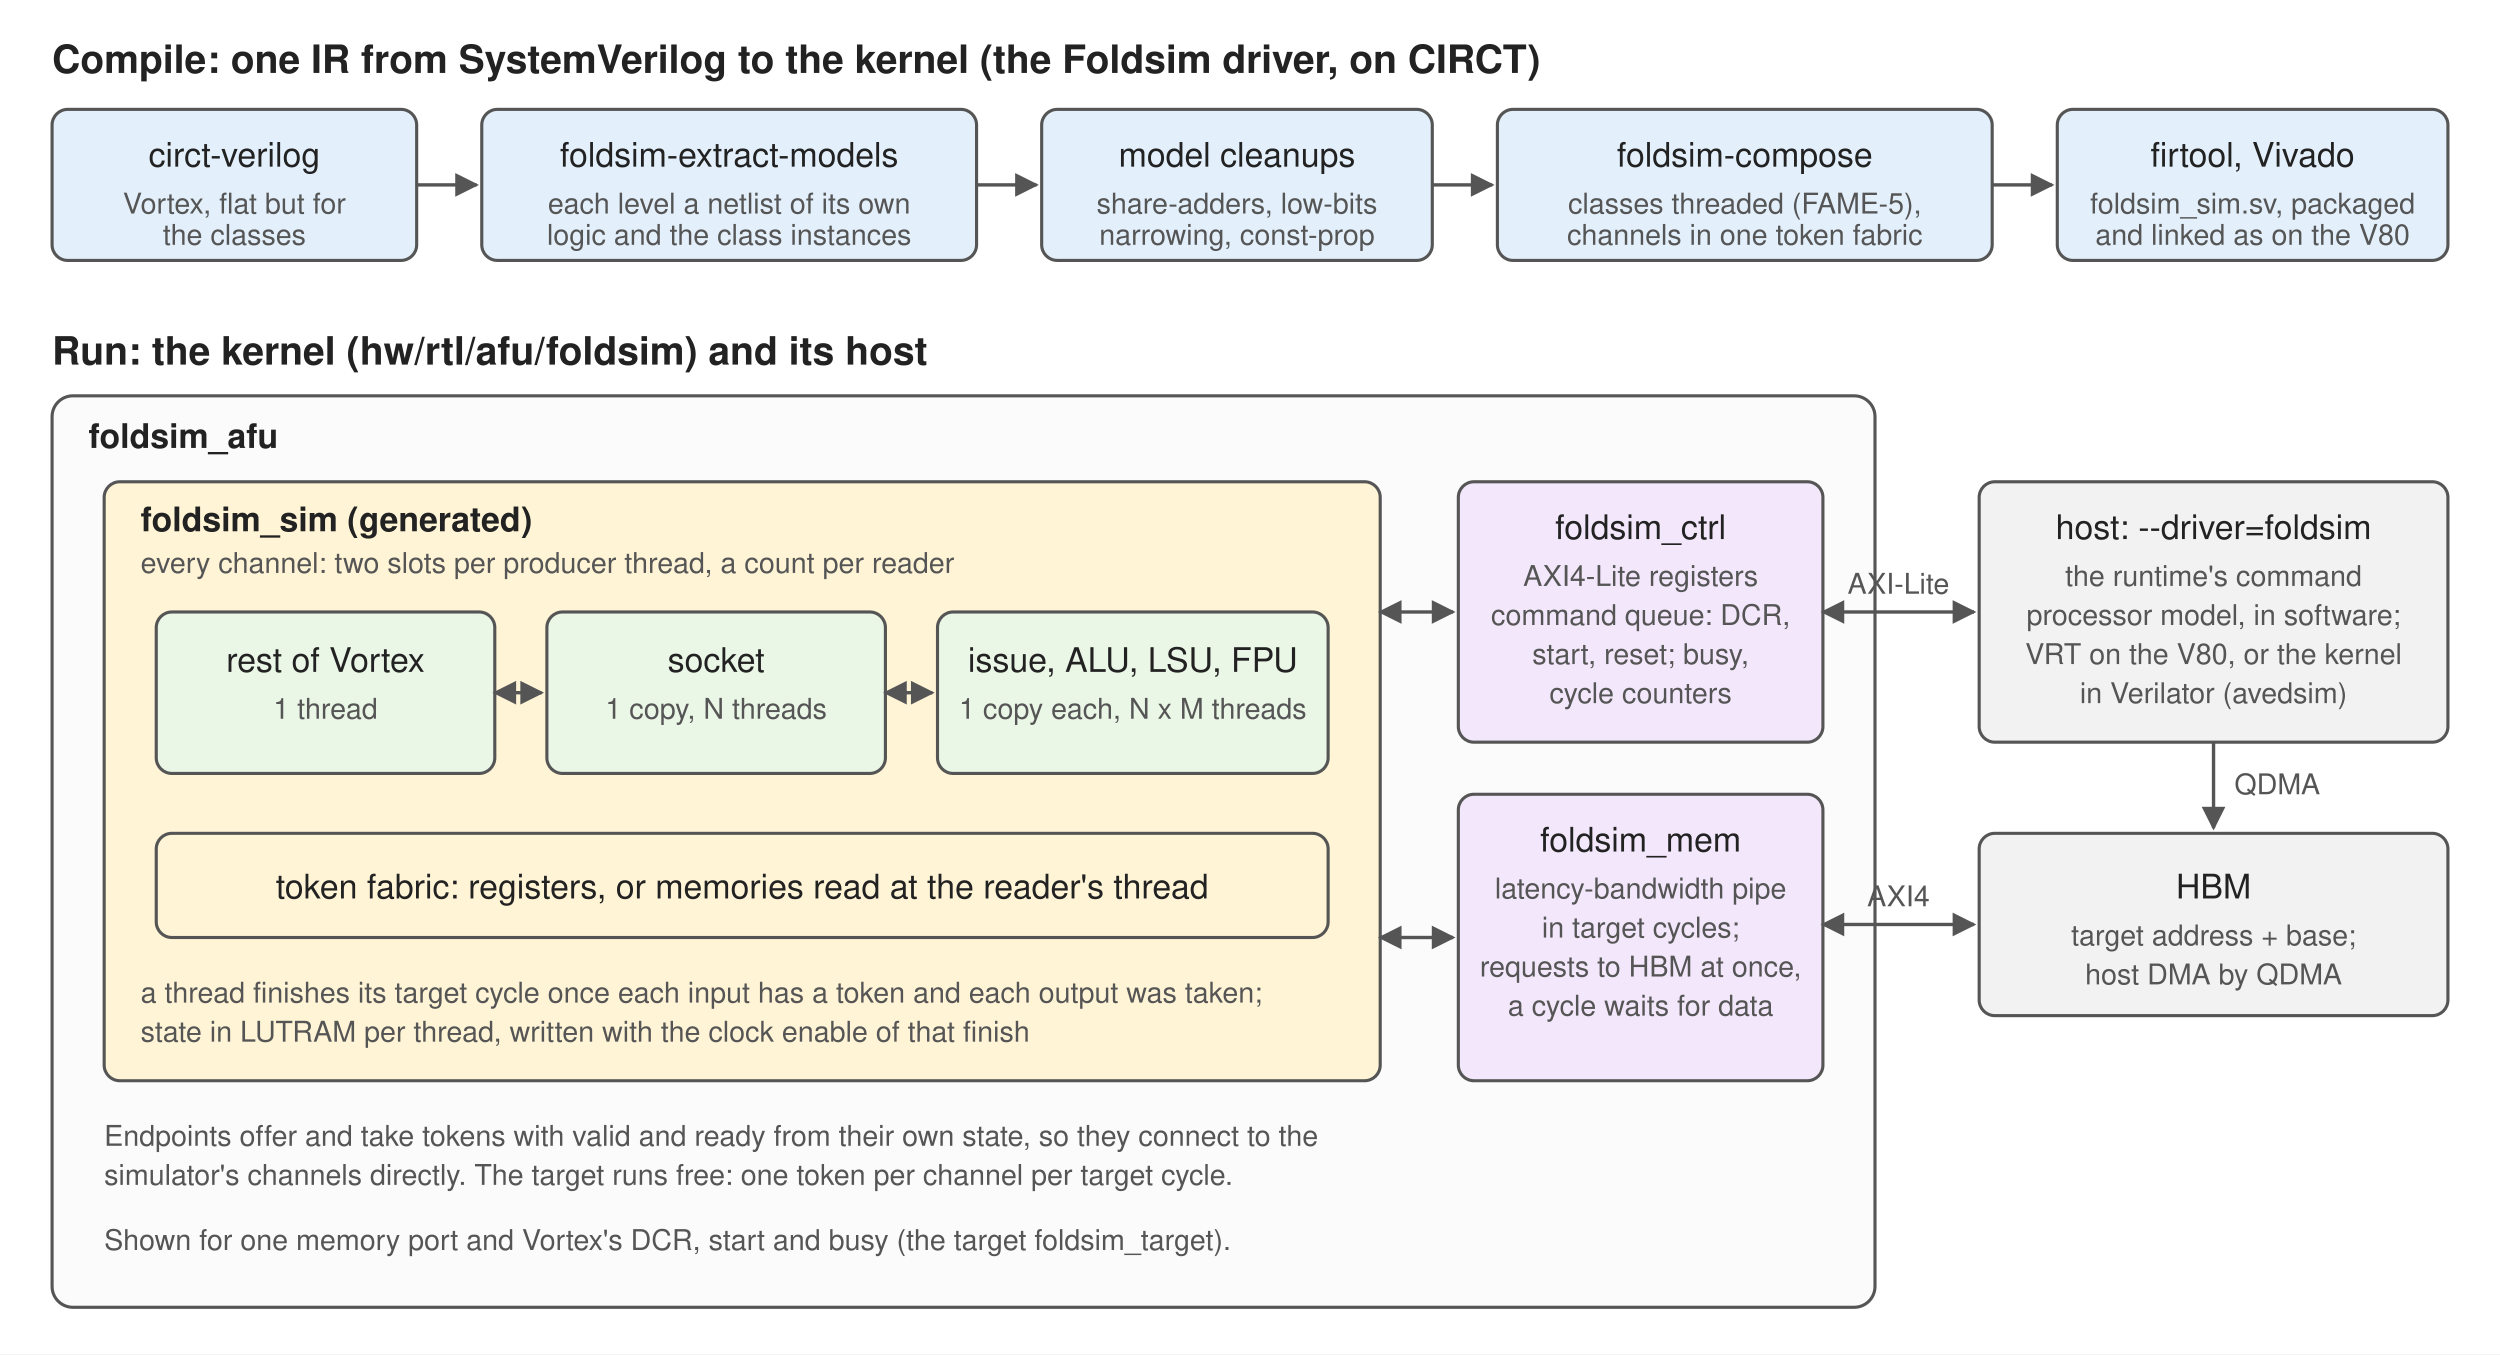
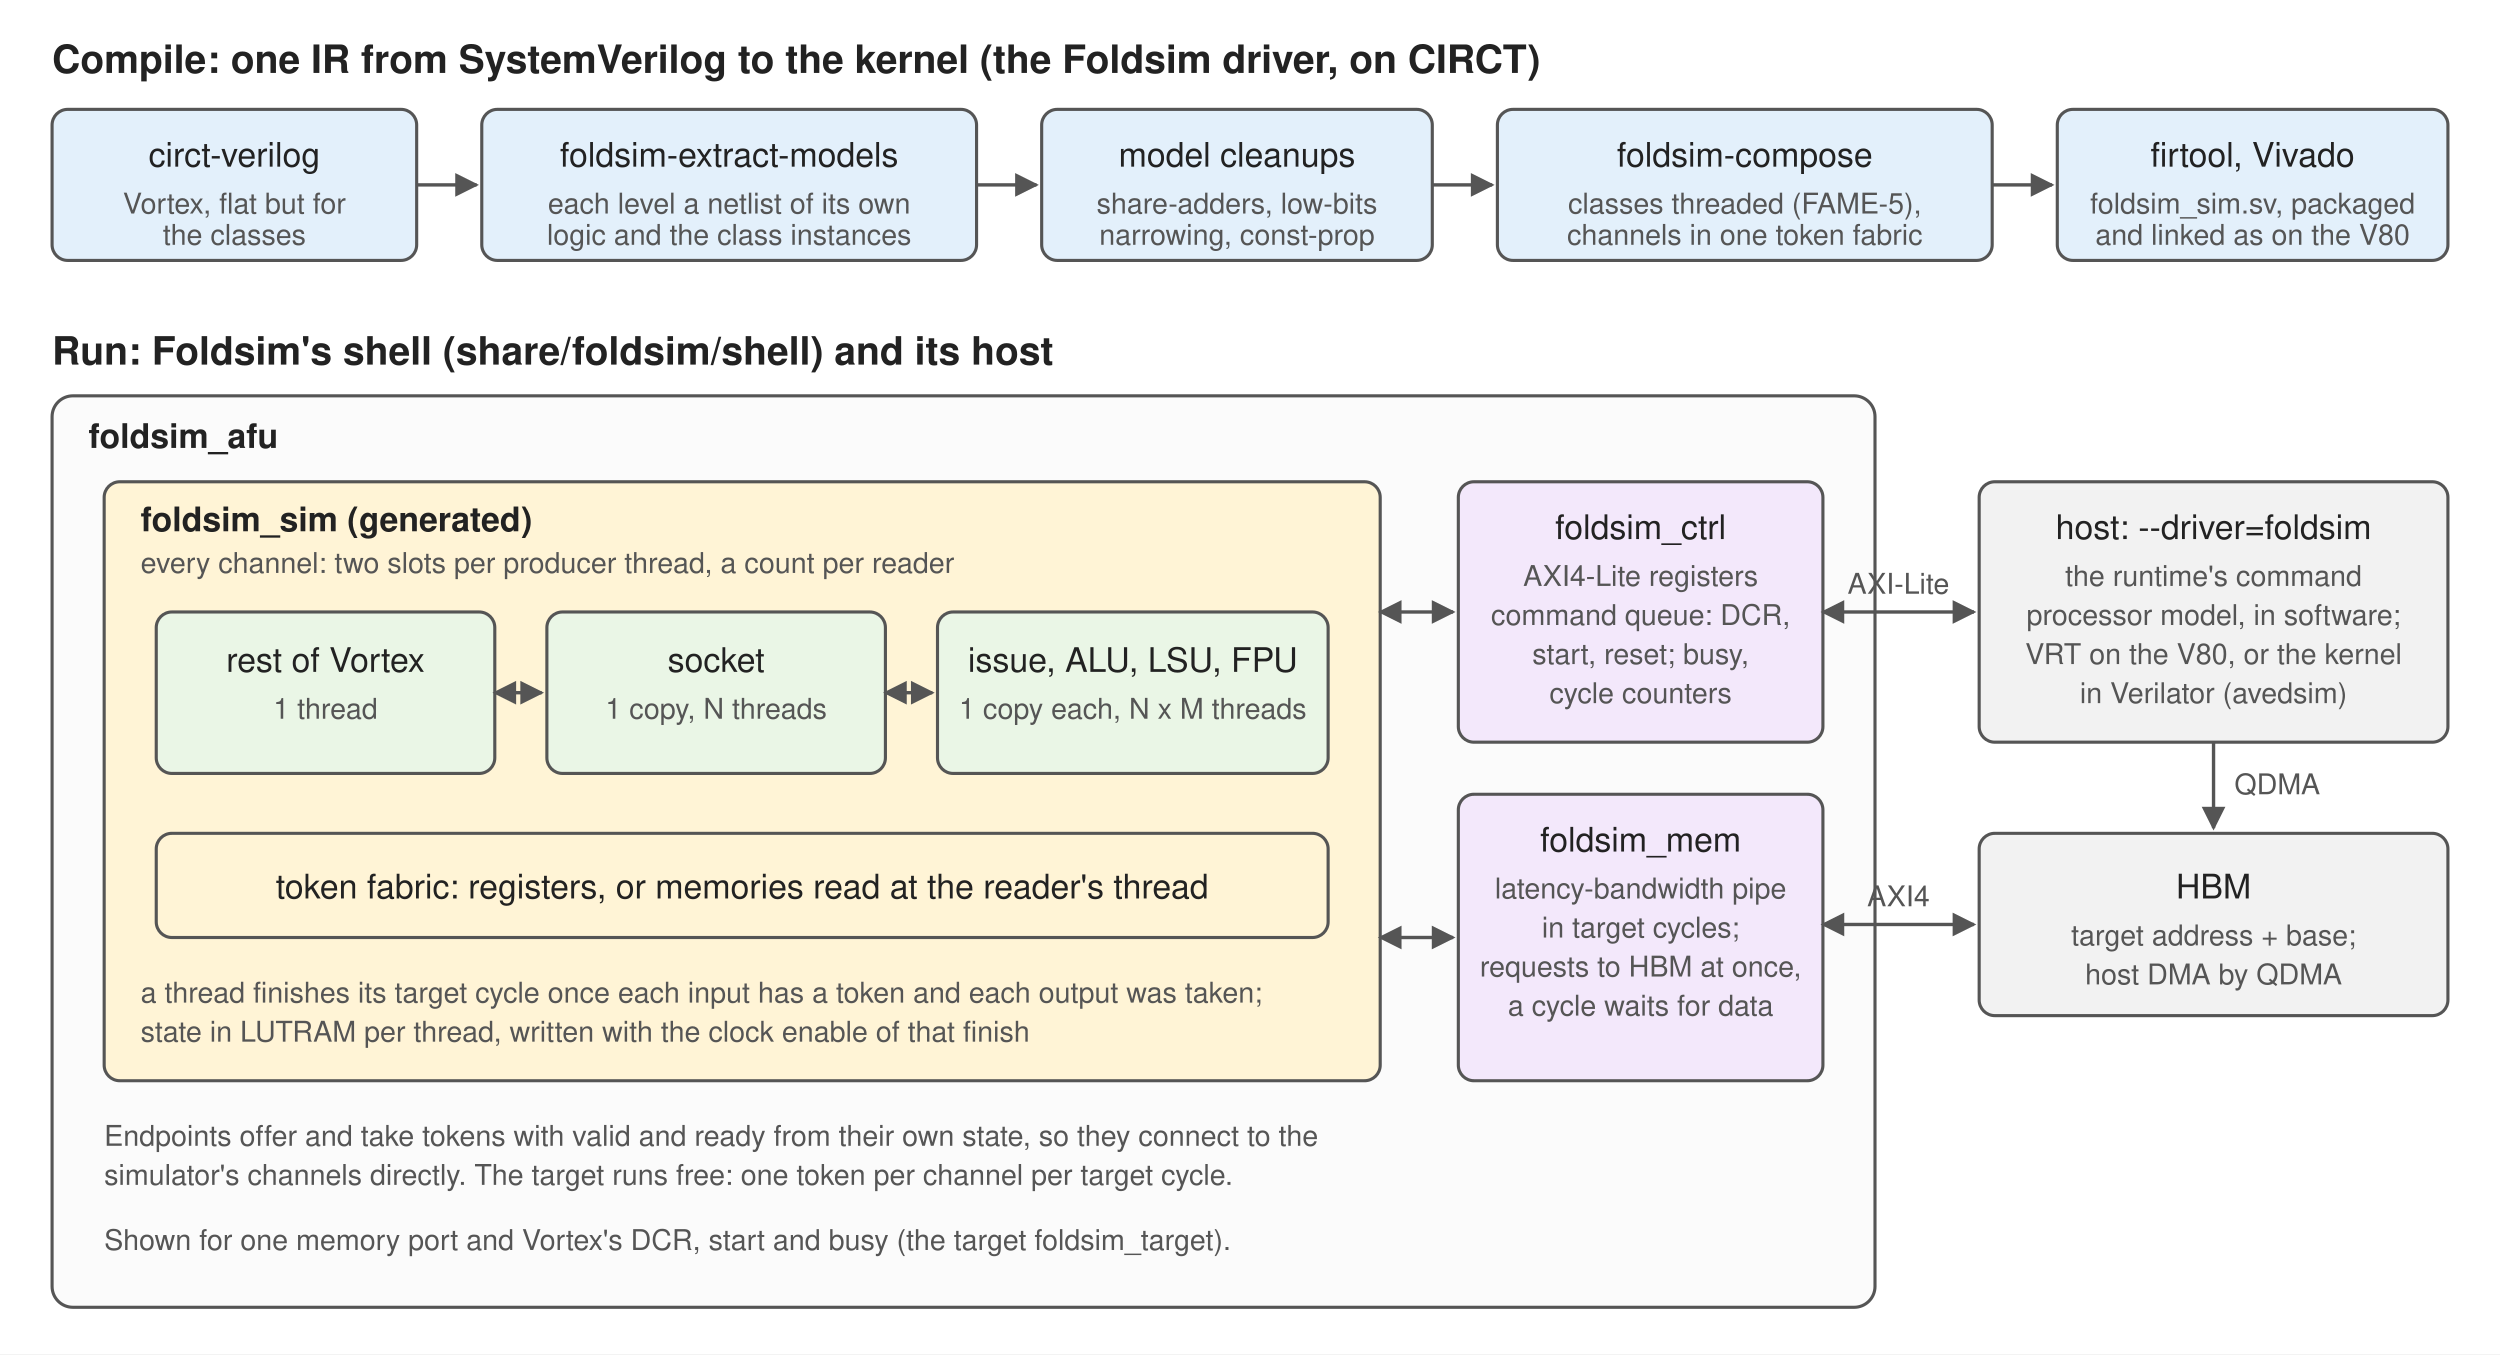
<svg xmlns="http://www.w3.org/2000/svg" viewBox="0 0 960 520" font-family="Helvetica, Arial, sans-serif" font-size="13">
  <defs>
    <marker id="a" viewBox="0 0 10 10" refX="9" refY="5" markerWidth="7" markerHeight="7" orient="auto-start-reverse">
      <path d="M0,0 L10,5 L0,10 z" fill="#555" />
    </marker>
    <style>
      .t { font-weight: bold; font-size: 15px; fill: #222; }
      .box { stroke: #555; stroke-width: 1.2; }
      .flow { fill: #e3f0fb; }
      .model { fill: #eaf6e6; }
      .fabric { fill: #fff4d6; }
      .ep { fill: #f3e8fb; }
      .host { fill: #f2f2f2; }
      .lbl { fill: #222; }
      .note { fill: #555; font-size: 11px; }
      .ln { stroke: #555; stroke-width: 1.3; fill: none; marker-end: url(#a); }
      .bi { stroke: #555; stroke-width: 1.3; fill: none; marker-end: url(#a); marker-start: url(#a); }
    </style>
  </defs>
  <rect width="960" height="520" fill="#ffffff" />
  <text x="20" y="28" class="t">Compile: one IR from SystemVerilog to the kernel (the Foldsim driver, on CIRCT)</text>
  <rect x="20" y="42" width="140" height="58" rx="6" class="box flow" />
  <text x="90" y="64" text-anchor="middle" class="lbl">circt-verilog</text>
  <text x="90" y="82" text-anchor="middle" class="note">Vortex, flat but for</text>
  <text x="90" y="94" text-anchor="middle" class="note">the classes</text>
  <rect x="185" y="42" width="190" height="58" rx="6" class="box flow" />
  <text x="280" y="64" text-anchor="middle" class="lbl">foldsim-extract-models</text>
  <text x="280" y="82" text-anchor="middle" class="note">each level a netlist of its own</text>
  <text x="280" y="94" text-anchor="middle" class="note">logic and the class instances</text>
  <rect x="400" y="42" width="150" height="58" rx="6" class="box flow" />
  <text x="475" y="64" text-anchor="middle" class="lbl">model cleanups</text>
  <text x="475" y="82" text-anchor="middle" class="note">share-adders, low-bits</text>
  <text x="475" y="94" text-anchor="middle" class="note">narrowing, const-prop</text>
  <rect x="575" y="42" width="190" height="58" rx="6" class="box flow" />
  <text x="670" y="64" text-anchor="middle" class="lbl">foldsim-compose</text>
  <text x="670" y="82" text-anchor="middle" class="note">classes threaded (FAME-5),</text>
  <text x="670" y="94" text-anchor="middle" class="note">channels in one token fabric</text>
  <rect x="790" y="42" width="150" height="58" rx="6" class="box flow" />
  <text x="865" y="64" text-anchor="middle" class="lbl">firtool, Vivado</text>
  <text x="865" y="82" text-anchor="middle" class="note">foldsim_sim.sv, packaged</text>
  <text x="865" y="94" text-anchor="middle" class="note">and linked as on the V80</text>
  <path d="M160,71 L183,71" class="ln" />
  <path d="M375,71 L398,71" class="ln" />
  <path d="M550,71 L573,71" class="ln" />
  <path d="M765,71 L788,71" class="ln" />
-   <text x="20" y="140" class="t">Run: the kernel (hw/rtl/afu/foldsim) and its host</text>
+   <text x="20" y="140" class="t">Run: Foldsim's shell (share/foldsim/shell) and its host</text>
  <rect x="20" y="152" width="700" height="350" rx="8" class="box" fill="#fbfbfb" />
  <text x="34" y="172" class="lbl" font-weight="bold">foldsim_afu</text>
  <rect x="40" y="185" width="490" height="230" rx="6" class="box fabric" />
  <text x="54" y="204" class="lbl" font-weight="bold">foldsim_sim (generated)</text>
  <text x="54" y="220" class="note">every channel: two slots per producer thread, a count per reader</text>
  <rect x="60" y="235" width="130" height="62" rx="6" class="box model" />
  <text x="125" y="258" text-anchor="middle" class="lbl">rest of Vortex</text>
  <text x="125" y="276" text-anchor="middle" class="note">1 thread</text>
  <rect x="210" y="235" width="130" height="62" rx="6" class="box model" />
  <text x="275" y="258" text-anchor="middle" class="lbl">socket</text>
  <text x="275" y="276" text-anchor="middle" class="note">1 copy, N threads</text>
  <rect x="360" y="235" width="150" height="62" rx="6" class="box model" />
  <text x="435" y="258" text-anchor="middle" class="lbl">issue, ALU, LSU, FPU</text>
  <text x="435" y="276" text-anchor="middle" class="note">1 copy each, N x M threads</text>
  <path d="M190,266 L208,266" class="bi" />
  <path d="M340,266 L358,266" class="bi" />
  <rect x="60" y="320" width="450" height="40" rx="6" class="box fabric" />
  <text x="285" y="345" text-anchor="middle" class="lbl">token fabric: registers, or memories read at the reader's thread</text>
  <text x="54" y="385" class="note">a thread finishes its target cycle once each input has a token and each output was taken;</text>
  <text x="54" y="400" class="note">state in LUTRAM per thread, written with the clock enable of that finish</text>
  <rect x="560" y="185" width="140" height="100" rx="6" class="box ep" />
  <text x="630" y="207" text-anchor="middle" class="lbl">foldsim_ctrl</text>
  <text x="630" y="225" text-anchor="middle" class="note">AXI4-Lite registers</text>
  <text x="630" y="240" text-anchor="middle" class="note">command queue: DCR,</text>
  <text x="630" y="255" text-anchor="middle" class="note">start, reset; busy,</text>
  <text x="630" y="270" text-anchor="middle" class="note">cycle counters</text>
  <rect x="560" y="305" width="140" height="110" rx="6" class="box ep" />
  <text x="630" y="327" text-anchor="middle" class="lbl">foldsim_mem</text>
  <text x="630" y="345" text-anchor="middle" class="note">latency-bandwidth pipe</text>
  <text x="630" y="360" text-anchor="middle" class="note">in target cycles;</text>
  <text x="630" y="375" text-anchor="middle" class="note">requests to HBM at once,</text>
  <text x="630" y="390" text-anchor="middle" class="note">a cycle waits for data</text>
  <path d="M530,235 L558,235" class="bi" />
  <path d="M530,360 L558,360" class="bi" />
  <text x="40" y="440" class="note">Endpoints offer and take tokens with valid and ready from their own state, so they connect to the</text>
  <text x="40" y="455" class="note">simulator's channels directly. The target runs free: one token per channel per target cycle.</text>
  <text x="40" y="480" class="note">Shown for one memory port and Vortex's DCR, start and busy (the target foldsim_target).</text>
  <rect x="760" y="185" width="180" height="100" rx="6" class="box host" />
  <text x="850" y="207" text-anchor="middle" class="lbl">host: --driver=foldsim</text>
  <text x="850" y="225" text-anchor="middle" class="note">the runtime's command</text>
  <text x="850" y="240" text-anchor="middle" class="note">processor model, in software;</text>
  <text x="850" y="255" text-anchor="middle" class="note">VRT on the V80, or the kernel</text>
  <text x="850" y="270" text-anchor="middle" class="note">in Verilator (avedsim)</text>
  <rect x="760" y="320" width="180" height="70" rx="6" class="box host" />
  <text x="850" y="345" text-anchor="middle" class="lbl">HBM</text>
  <text x="850" y="363" text-anchor="middle" class="note">target address + base;</text>
  <text x="850" y="378" text-anchor="middle" class="note">host DMA by QDMA</text>
  <path d="M700,235 L758,235" class="bi" />
  <text x="729" y="228" text-anchor="middle" class="note">AXI-Lite</text>
  <path d="M700,355 L758,355" class="bi" />
  <text x="729" y="348" text-anchor="middle" class="note">AXI4</text>
  <path d="M850,285 L850,318" class="ln" />
  <text x="858" y="305" class="note">QDMA</text>
</svg>
